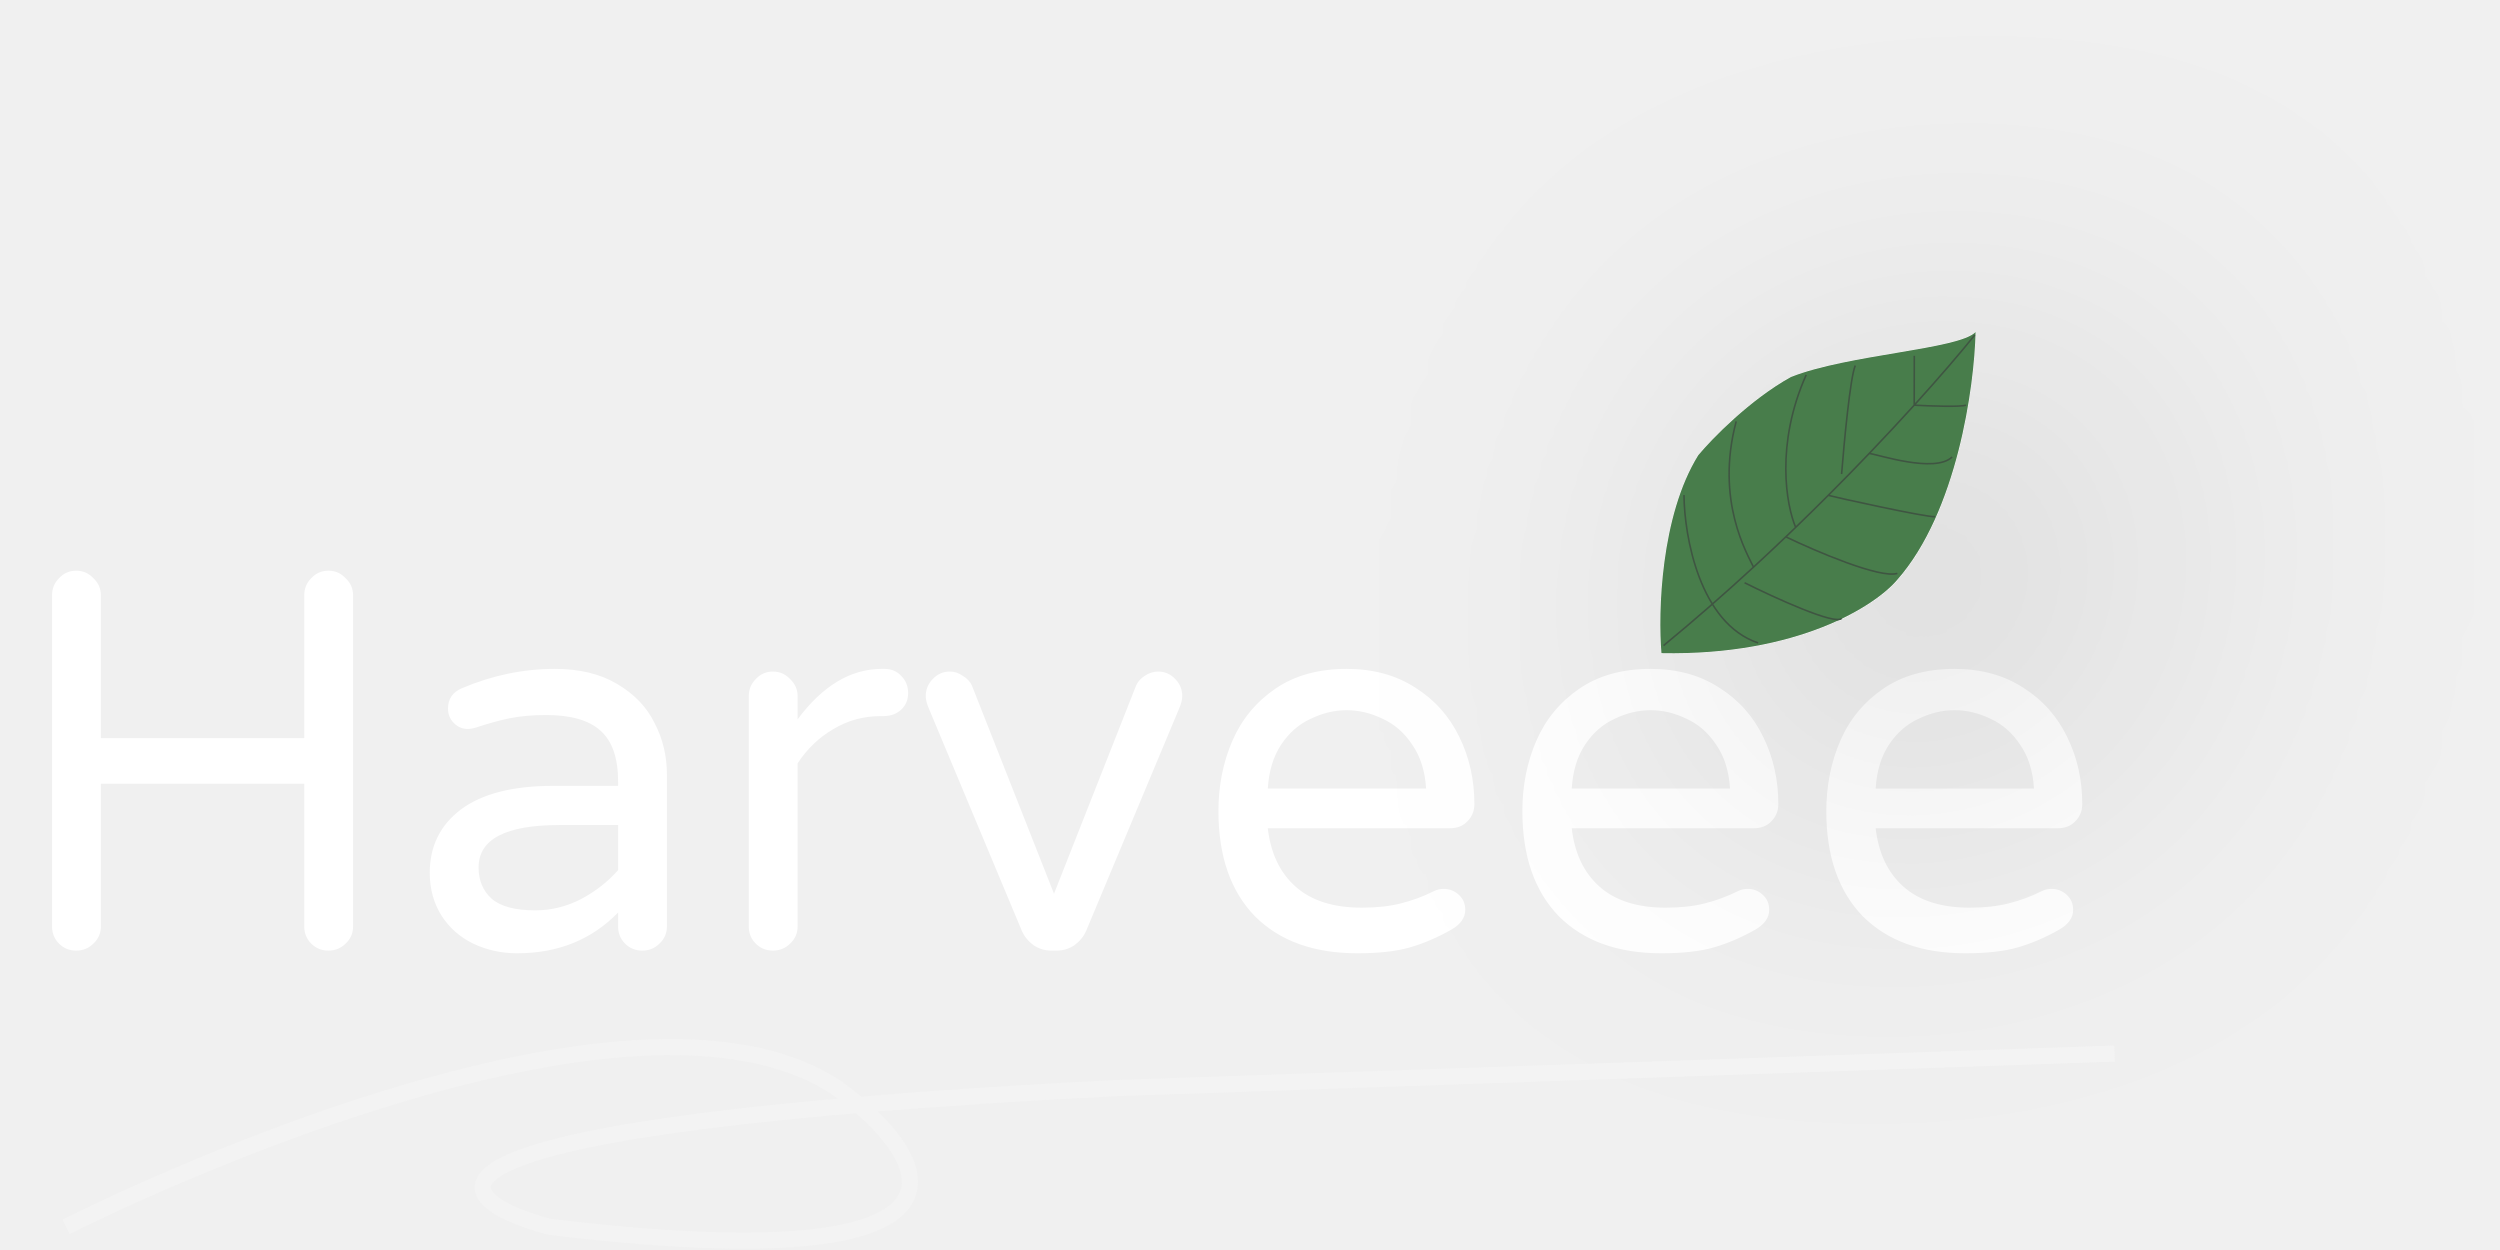
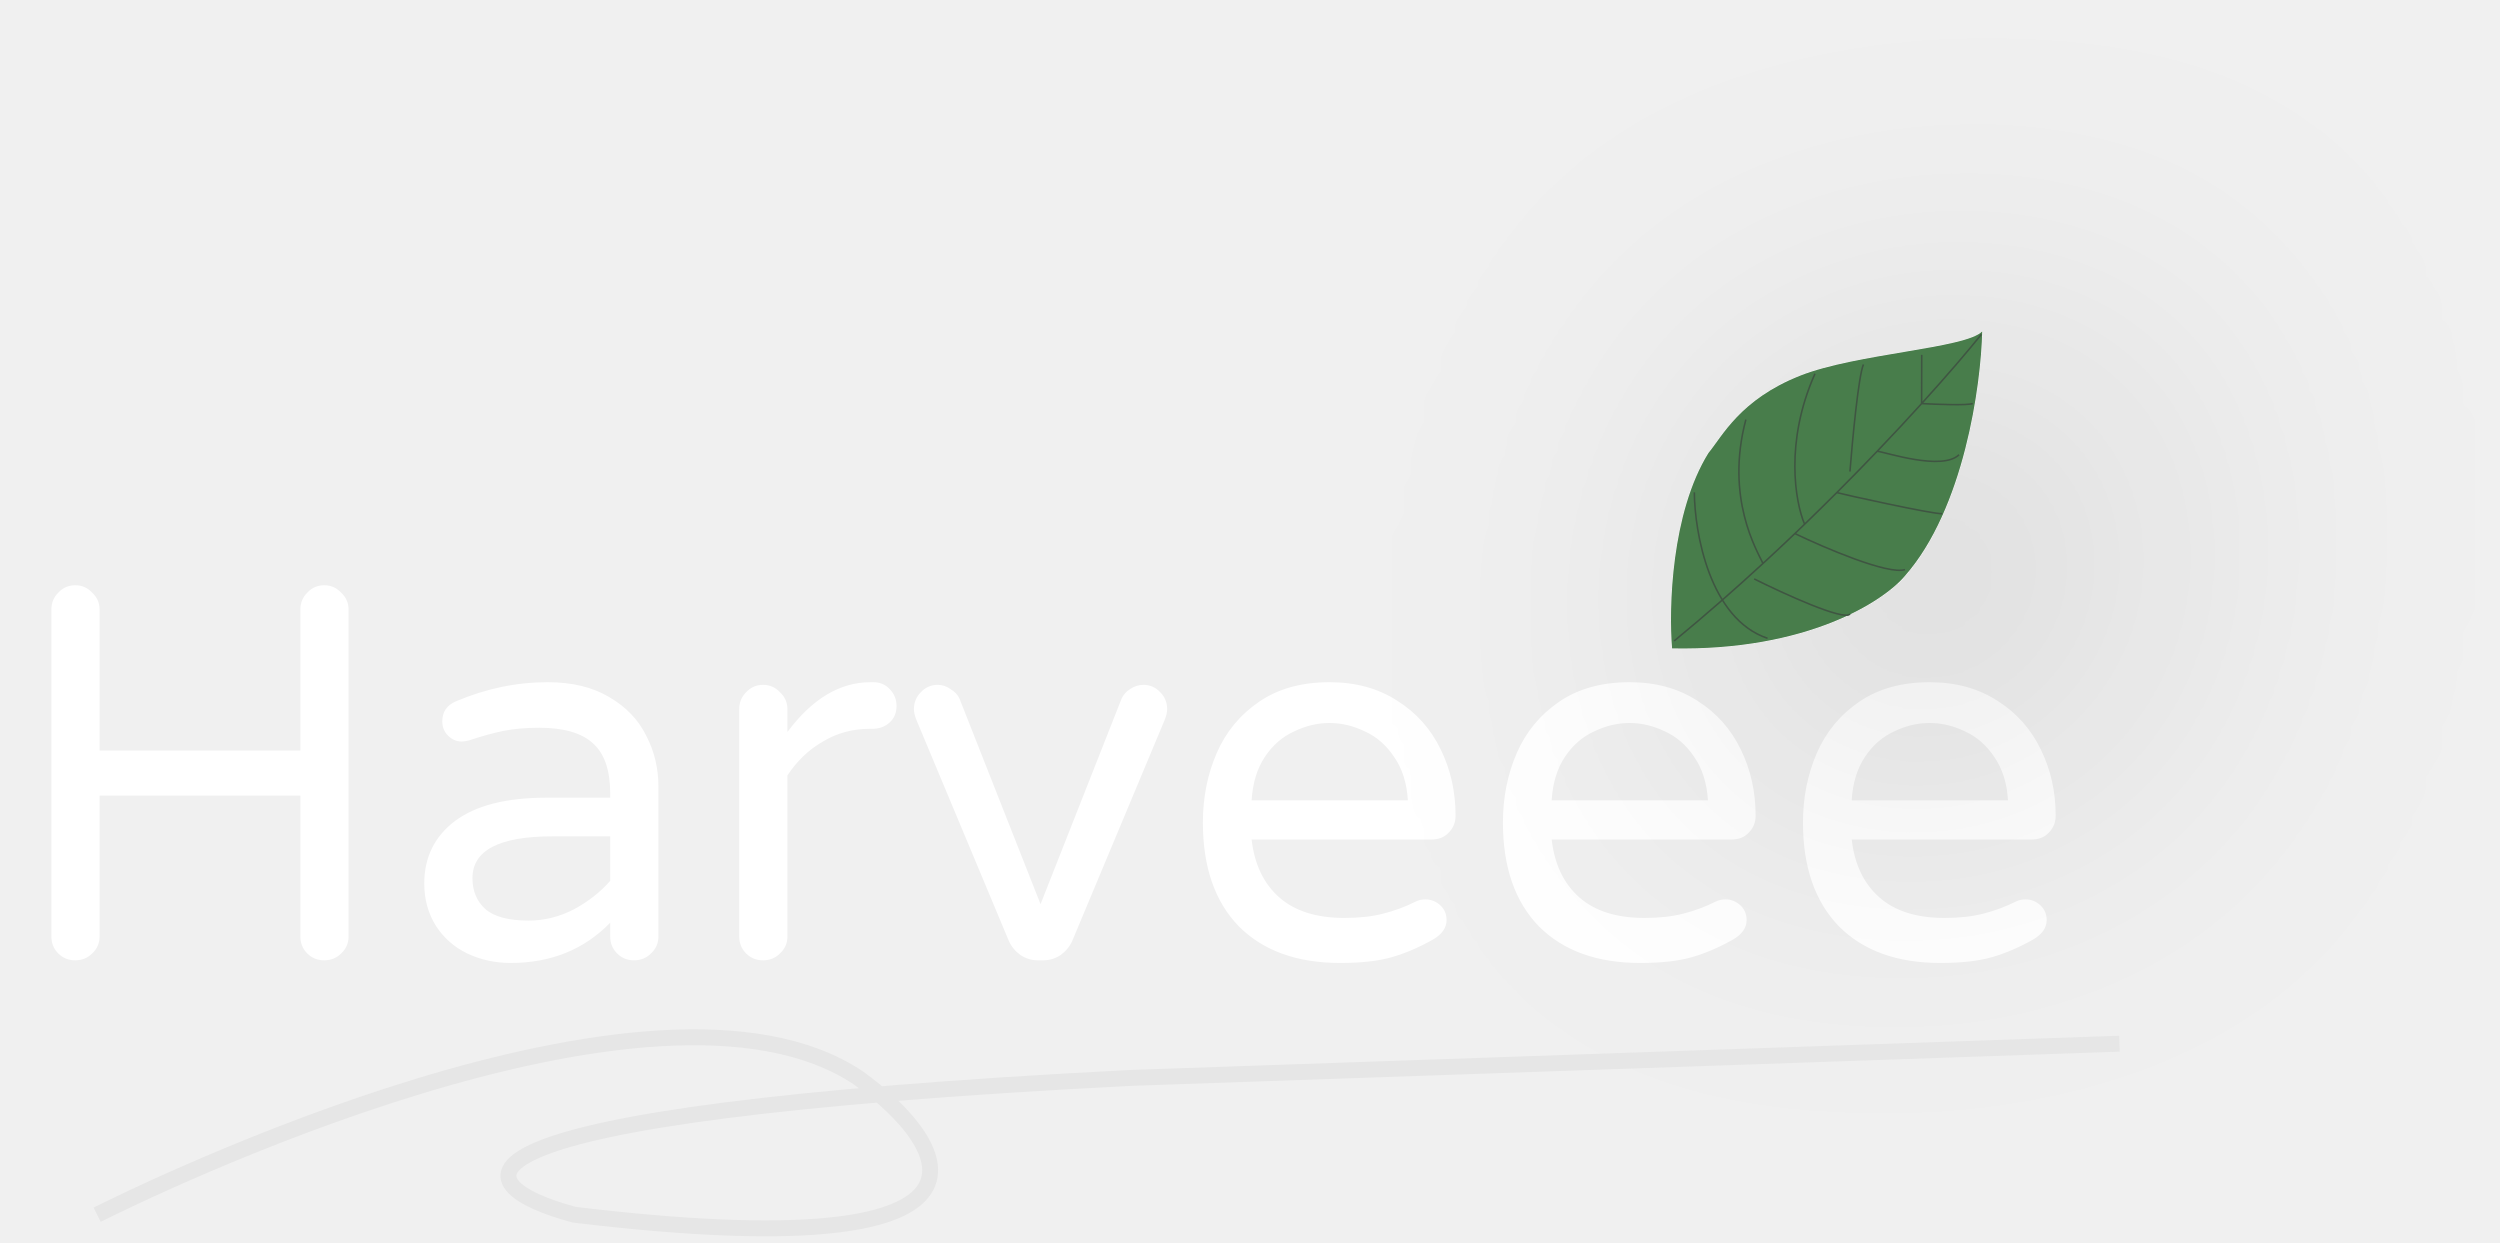
- <svg xmlns="http://www.w3.org/2000/svg" width="240" height="120" viewBox="0 0 240 120" fill="none">
-   <path d="M7.315 91.258C6.662 91.258 6.113 91.034 5.667 90.588C5.22 90.141 4.997 89.592 4.997 88.939V57.156C4.997 56.503 5.22 55.953 5.667 55.507C6.113 55.026 6.662 54.786 7.315 54.786C7.967 54.786 8.517 55.026 8.963 55.507C9.444 55.953 9.685 56.503 9.685 57.156V70.858H29.208V57.156C29.208 56.503 29.431 55.953 29.878 55.507C30.324 55.026 30.874 54.786 31.526 54.786C32.179 54.786 32.728 55.026 33.175 55.507C33.656 55.953 33.896 56.503 33.896 57.156V88.939C33.896 89.592 33.656 90.141 33.175 90.588C32.728 91.034 32.179 91.258 31.526 91.258C30.874 91.258 30.324 91.034 29.878 90.588C29.431 90.141 29.208 89.592 29.208 88.939V75.237H9.685V88.939C9.685 89.592 9.444 90.141 8.963 90.588C8.517 91.034 7.967 91.258 7.315 91.258ZM49.653 91.515C48.142 91.515 46.734 91.206 45.429 90.588C44.158 89.97 43.145 89.077 42.39 87.909C41.634 86.707 41.256 85.334 41.256 83.788C41.256 81.247 42.252 79.221 44.244 77.71C46.27 76.198 49.224 75.443 53.105 75.443H59.338V75.031C59.338 72.764 58.771 71.133 57.638 70.137C56.539 69.141 54.804 68.643 52.435 68.643C51.13 68.643 49.962 68.746 48.932 68.952C47.936 69.158 46.82 69.467 45.584 69.879C45.309 69.948 45.086 69.982 44.914 69.982C44.399 69.982 43.952 69.793 43.575 69.416C43.197 69.038 43.008 68.574 43.008 68.025C43.008 67.098 43.454 66.445 44.347 66.067C47.266 64.831 50.237 64.213 53.259 64.213C55.629 64.213 57.621 64.694 59.235 65.655C60.883 66.617 62.085 67.87 62.841 69.416C63.63 70.927 64.025 72.575 64.025 74.361V88.939C64.025 89.592 63.785 90.141 63.304 90.588C62.858 91.034 62.308 91.258 61.656 91.258C61.003 91.258 60.454 91.034 60.007 90.588C59.561 90.141 59.338 89.592 59.338 88.939V87.6C56.796 90.21 53.568 91.515 49.653 91.515ZM51.405 87.394C52.916 87.394 54.375 87.033 55.783 86.312C57.191 85.557 58.376 84.629 59.338 83.531V79.203H53.723C48.537 79.203 45.944 80.56 45.944 83.273C45.944 84.509 46.356 85.505 47.181 86.261C48.039 87.016 49.447 87.394 51.405 87.394ZM74.201 91.258C73.548 91.258 72.999 91.034 72.552 90.588C72.106 90.141 71.882 89.592 71.882 88.939V66.84C71.882 66.188 72.106 65.638 72.552 65.192C72.999 64.711 73.548 64.47 74.201 64.47C74.853 64.47 75.403 64.711 75.849 65.192C76.33 65.638 76.57 66.188 76.57 66.84V69.055C78.974 65.827 81.67 64.213 84.658 64.213H84.915C85.568 64.213 86.1 64.436 86.512 64.883C86.959 65.329 87.182 65.879 87.182 66.531C87.182 67.183 86.959 67.716 86.512 68.128C86.066 68.54 85.499 68.746 84.812 68.746H84.555C82.906 68.746 81.395 69.158 80.022 69.982C78.648 70.772 77.498 71.871 76.57 73.279V88.939C76.57 89.592 76.33 90.141 75.849 90.588C75.403 91.034 74.853 91.258 74.201 91.258ZM100.927 91.258C100.308 91.258 99.742 91.086 99.227 90.742C98.712 90.365 98.334 89.901 98.093 89.352L89.13 67.922C88.958 67.51 88.872 67.149 88.872 66.84C88.872 66.188 89.096 65.638 89.542 65.192C89.989 64.711 90.538 64.47 91.191 64.47C91.637 64.47 92.049 64.608 92.427 64.883C92.839 65.123 93.131 65.432 93.303 65.81L101.184 85.797L109.066 65.81C109.237 65.432 109.512 65.123 109.89 64.883C110.302 64.608 110.731 64.47 111.178 64.47C111.83 64.47 112.38 64.711 112.826 65.192C113.273 65.638 113.496 66.188 113.496 66.84C113.496 67.149 113.41 67.51 113.238 67.922L104.275 89.352C104.035 89.901 103.657 90.365 103.142 90.742C102.627 91.086 102.06 91.258 101.442 91.258H100.927ZM130.312 91.515C126.122 91.515 122.842 90.33 120.473 87.961C118.138 85.557 116.97 82.191 116.97 77.864C116.97 75.426 117.416 73.176 118.309 71.116C119.202 69.055 120.576 67.39 122.43 66.119C124.285 64.848 126.569 64.213 129.282 64.213C131.823 64.213 134.021 64.814 135.875 66.016C137.73 67.183 139.138 68.763 140.1 70.755C141.061 72.713 141.542 74.859 141.542 77.194C141.542 77.847 141.319 78.396 140.872 78.843C140.46 79.289 139.893 79.512 139.172 79.512H121.709C121.984 81.916 122.877 83.788 124.388 85.127C125.899 86.467 128.011 87.136 130.724 87.136C132.166 87.136 133.42 86.999 134.485 86.724C135.583 86.45 136.648 86.055 137.678 85.54C137.953 85.402 138.262 85.334 138.606 85.334C139.155 85.334 139.636 85.522 140.048 85.9C140.46 86.278 140.666 86.759 140.666 87.343C140.666 88.098 140.22 88.733 139.327 89.249C137.987 90.004 136.665 90.571 135.36 90.948C134.055 91.326 132.372 91.515 130.312 91.515ZM136.906 75.7C136.803 74.018 136.356 72.61 135.566 71.476C134.811 70.343 133.866 69.519 132.733 69.004C131.6 68.454 130.449 68.179 129.282 68.179C128.114 68.179 126.964 68.454 125.83 69.004C124.697 69.519 123.753 70.343 122.997 71.476C122.241 72.61 121.812 74.018 121.709 75.7H136.906ZM159.49 91.515C155.3 91.515 152.02 90.33 149.65 87.961C147.315 85.557 146.148 82.191 146.148 77.864C146.148 75.426 146.594 73.176 147.487 71.116C148.38 69.055 149.754 67.39 151.608 66.119C153.462 64.848 155.746 64.213 158.459 64.213C161.001 64.213 163.199 64.814 165.053 66.016C166.908 67.183 168.316 68.763 169.277 70.755C170.239 72.713 170.72 74.859 170.72 77.194C170.72 77.847 170.496 78.396 170.05 78.843C169.638 79.289 169.071 79.512 168.35 79.512H150.887C151.162 81.916 152.054 83.788 153.566 85.127C155.077 86.467 157.189 87.136 159.902 87.136C161.344 87.136 162.598 86.999 163.662 86.724C164.761 86.45 165.826 86.055 166.856 85.54C167.131 85.402 167.44 85.334 167.783 85.334C168.333 85.334 168.814 85.522 169.226 85.9C169.638 86.278 169.844 86.759 169.844 87.343C169.844 88.098 169.397 88.733 168.504 89.249C167.165 90.004 165.843 90.571 164.538 90.948C163.233 91.326 161.55 91.515 159.49 91.515ZM166.083 75.7C165.98 74.018 165.534 72.61 164.744 71.476C163.988 70.343 163.044 69.519 161.911 69.004C160.777 68.454 159.627 68.179 158.459 68.179C157.292 68.179 156.141 68.454 155.008 69.004C153.875 69.519 152.93 70.343 152.175 71.476C151.419 72.61 150.99 74.018 150.887 75.7H166.083ZM188.667 91.515C184.477 91.515 181.198 90.33 178.828 87.961C176.493 85.557 175.325 82.191 175.325 77.864C175.325 75.426 175.772 73.176 176.665 71.116C177.557 69.055 178.931 67.39 180.786 66.119C182.64 64.848 184.924 64.213 187.637 64.213C190.178 64.213 192.376 64.814 194.231 66.016C196.085 67.183 197.493 68.763 198.455 70.755C199.416 72.713 199.897 74.859 199.897 77.194C199.897 77.847 199.674 78.396 199.228 78.843C198.815 79.289 198.249 79.512 197.528 79.512H180.064C180.339 81.916 181.232 83.788 182.743 85.127C184.254 86.467 186.366 87.136 189.079 87.136C190.522 87.136 191.775 86.999 192.84 86.724C193.939 86.45 195.003 86.055 196.034 85.54C196.308 85.402 196.618 85.334 196.961 85.334C197.51 85.334 197.991 85.522 198.403 85.9C198.815 86.278 199.022 86.759 199.022 87.343C199.022 88.098 198.575 88.733 197.682 89.249C196.343 90.004 195.021 90.571 193.716 90.948C192.411 91.326 190.728 91.515 188.667 91.515ZM195.261 75.7C195.158 74.018 194.712 72.61 193.922 71.476C193.166 70.343 192.222 69.519 191.088 69.004C189.955 68.454 188.805 68.179 187.637 68.179C186.469 68.179 185.319 68.454 184.186 69.004C183.052 69.519 182.108 70.343 181.352 71.476C180.597 72.61 180.168 74.018 180.064 75.7H195.261Z" fill="white" />
-   <g filter="url(#filter0_d_518_750)">
-     <path d="M189.655 31.877C188.066 33.544 177.387 34.023 171.929 36.192C168.005 38.369 164.365 42.104 163.035 43.7C159.415 49.533 159.17 58.799 159.5 62.703C172.654 62.958 180.068 58.119 182.131 55.667C187.886 49.14 189.545 37.088 189.655 31.877Z" fill="#487D4B" />
-     <path d="M189.574 32.165C188.303 33.748 186.314 36.085 183.764 38.897M159.699 61.977C162.697 59.513 165.594 56.97 168.337 54.445M161.662 47.524C161.692 51.471 163.159 59.837 168.78 61.721M167.48 55.944C170.347 57.378 176.226 60.068 176.798 59.358M168.337 54.445C167.766 53.211 164.643 48.078 166.675 40.453M168.337 54.445C169.395 53.471 170.429 52.499 171.438 51.536M171.438 51.536C174.32 52.923 180.496 55.566 182.145 55.044M171.438 51.536C171.756 51.232 172.072 50.929 172.384 50.627M172.384 50.627C171.484 48.519 170.426 42.639 173.394 35.99M172.384 50.627C173.461 49.588 174.505 48.561 175.513 47.552M175.513 47.552C175.954 47.689 184.961 49.681 185.766 49.602M175.513 47.552C176.895 46.171 178.209 44.824 179.446 43.531M176.793 45.507C177.032 42.473 177.63 36.142 178.109 35.092M179.446 43.531C180.218 43.607 185.756 45.475 187.404 43.869M179.446 43.531C181.017 41.888 182.463 40.331 183.764 38.897M183.764 38.897C185.266 38.978 188.363 39.09 188.733 38.884M183.764 38.897L183.773 34.156" stroke="#3F5542" stroke-width="0.155" />
+ <svg xmlns="http://www.w3.org/2000/svg" width="157" height="78" viewBox="0 0 157 78" fill="none">
+   <path d="M4.724 60.308C4.303 60.308 3.948 60.164 3.659 59.876C3.371 59.587 3.227 59.232 3.227 58.811V38.284C3.227 37.863 3.371 37.508 3.659 37.22C3.948 36.909 4.303 36.754 4.724 36.754C5.145 36.754 5.5 36.909 5.789 37.22C6.099 37.508 6.254 37.863 6.254 38.284V47.134H18.863V38.284C18.863 37.863 19.007 37.508 19.296 37.22C19.584 36.909 19.939 36.754 20.36 36.754C20.782 36.754 21.136 36.909 21.425 37.22C21.735 37.508 21.89 37.863 21.89 38.284V58.811C21.89 59.232 21.735 59.587 21.425 59.876C21.136 60.164 20.782 60.308 20.36 60.308C19.939 60.308 19.584 60.164 19.296 59.876C19.007 59.587 18.863 59.232 18.863 58.811V49.962H6.254V58.811C6.254 59.232 6.099 59.587 5.789 59.876C5.5 60.164 5.145 60.308 4.724 60.308ZM32.067 60.474C31.091 60.474 30.181 60.275 29.339 59.876C28.518 59.476 27.864 58.9 27.376 58.145C26.888 57.369 26.644 56.482 26.644 55.484C26.644 53.843 27.287 52.534 28.573 51.558C29.882 50.583 31.789 50.095 34.296 50.095H38.321V49.828C38.321 48.365 37.955 47.311 37.223 46.668C36.514 46.025 35.394 45.703 33.863 45.703C33.02 45.703 32.266 45.77 31.601 45.903C30.958 46.036 30.237 46.236 29.439 46.502C29.261 46.546 29.117 46.568 29.006 46.568C28.673 46.568 28.385 46.446 28.141 46.202C27.897 45.958 27.775 45.659 27.775 45.304C27.775 44.705 28.063 44.284 28.64 44.04C30.525 43.241 32.444 42.842 34.395 42.842C35.926 42.842 37.212 43.153 38.255 43.774C39.319 44.395 40.095 45.204 40.583 46.202C41.093 47.178 41.349 48.243 41.349 49.396V58.811C41.349 59.232 41.193 59.587 40.883 59.876C40.594 60.164 40.239 60.308 39.818 60.308C39.397 60.308 39.042 60.164 38.754 59.876C38.465 59.587 38.321 59.232 38.321 58.811V57.946C36.68 59.632 34.595 60.474 32.067 60.474ZM33.198 57.813C34.174 57.813 35.116 57.58 36.026 57.114C36.935 56.626 37.7 56.027 38.321 55.318V52.523H34.695C31.346 52.523 29.671 53.399 29.671 55.151C29.671 55.95 29.938 56.593 30.47 57.081C31.024 57.569 31.934 57.813 33.198 57.813ZM47.92 60.308C47.498 60.308 47.144 60.164 46.855 59.876C46.567 59.587 46.423 59.232 46.423 58.811V44.539C46.423 44.117 46.567 43.763 46.855 43.474C47.144 43.164 47.498 43.008 47.92 43.008C48.341 43.008 48.696 43.164 48.984 43.474C49.295 43.763 49.45 44.117 49.45 44.539V45.969C51.003 43.885 52.744 42.842 54.673 42.842H54.84C55.261 42.842 55.605 42.986 55.871 43.275C56.159 43.563 56.303 43.918 56.303 44.339C56.303 44.761 56.159 45.104 55.871 45.37C55.583 45.637 55.217 45.77 54.773 45.77H54.607C53.542 45.77 52.566 46.036 51.679 46.568C50.792 47.078 50.049 47.788 49.45 48.697V58.811C49.45 59.232 49.295 59.587 48.984 59.876C48.696 60.164 48.341 60.308 47.92 60.308ZM65.18 60.308C64.781 60.308 64.415 60.197 64.082 59.975C63.749 59.731 63.505 59.432 63.35 59.077L57.561 45.237C57.45 44.971 57.395 44.738 57.395 44.539C57.395 44.117 57.539 43.763 57.827 43.474C58.116 43.164 58.471 43.008 58.892 43.008C59.18 43.008 59.447 43.097 59.69 43.275C59.957 43.43 60.145 43.63 60.256 43.873L65.346 56.782L70.436 43.873C70.547 43.63 70.724 43.43 70.968 43.275C71.234 43.097 71.512 43.008 71.8 43.008C72.222 43.008 72.576 43.164 72.865 43.474C73.153 43.763 73.297 44.117 73.297 44.539C73.297 44.738 73.242 44.971 73.131 45.237L67.342 59.077C67.187 59.432 66.943 59.731 66.61 59.975C66.278 60.197 65.912 60.308 65.512 60.308H65.18ZM84.157 60.474C81.451 60.474 79.333 59.709 77.803 58.179C76.295 56.626 75.541 54.453 75.541 51.658C75.541 50.084 75.829 48.631 76.406 47.3C76.982 45.969 77.869 44.894 79.067 44.073C80.265 43.252 81.74 42.842 83.492 42.842C85.133 42.842 86.552 43.23 87.75 44.007C88.948 44.761 89.857 45.781 90.478 47.067C91.099 48.331 91.41 49.718 91.41 51.226C91.41 51.647 91.265 52.002 90.977 52.29C90.711 52.579 90.345 52.723 89.879 52.723H78.601C78.779 54.275 79.355 55.484 80.331 56.349C81.307 57.214 82.671 57.647 84.423 57.647C85.355 57.647 86.164 57.558 86.852 57.38C87.562 57.203 88.249 56.948 88.915 56.615C89.092 56.526 89.291 56.482 89.513 56.482C89.868 56.482 90.179 56.604 90.445 56.848C90.711 57.092 90.844 57.403 90.844 57.78C90.844 58.267 90.556 58.678 89.979 59.011C89.114 59.498 88.26 59.864 87.417 60.108C86.575 60.352 85.488 60.474 84.157 60.474ZM88.415 50.261C88.349 49.174 88.061 48.265 87.55 47.533C87.062 46.801 86.453 46.269 85.721 45.936C84.989 45.581 84.246 45.404 83.492 45.404C82.738 45.404 81.995 45.581 81.263 45.936C80.531 46.269 79.921 46.801 79.433 47.533C78.945 48.265 78.668 49.174 78.601 50.261H88.415ZM103 60.474C100.295 60.474 98.177 59.709 96.646 58.179C95.138 56.626 94.384 54.453 94.384 51.658C94.384 50.084 94.672 48.631 95.249 47.3C95.826 45.969 96.713 44.894 97.91 44.073C99.108 43.252 100.583 42.842 102.335 42.842C103.976 42.842 105.396 43.23 106.593 44.007C107.791 44.761 108.7 45.781 109.321 47.067C109.942 48.331 110.253 49.718 110.253 51.226C110.253 51.647 110.109 52.002 109.82 52.29C109.554 52.579 109.188 52.723 108.723 52.723H97.445C97.622 54.275 98.199 55.484 99.175 56.349C100.15 57.214 101.514 57.647 103.267 57.647C104.198 57.647 105.008 57.558 105.695 57.38C106.405 57.203 107.092 56.948 107.758 56.615C107.935 56.526 108.135 56.482 108.357 56.482C108.711 56.482 109.022 56.604 109.288 56.848C109.554 57.092 109.687 57.403 109.687 57.78C109.687 58.267 109.399 58.678 108.822 59.011C107.957 59.498 107.104 59.864 106.261 60.108C105.418 60.352 104.331 60.474 103 60.474ZM107.259 50.261C107.192 49.174 106.904 48.265 106.394 47.533C105.906 46.801 105.296 46.269 104.564 45.936C103.832 45.581 103.089 45.404 102.335 45.404C101.581 45.404 100.838 45.581 100.106 45.936C99.374 46.269 98.764 46.801 98.276 47.533C97.788 48.265 97.511 49.174 97.445 50.261H107.259ZM121.844 60.474C119.138 60.474 117.02 59.709 115.49 58.179C113.981 56.626 113.227 54.453 113.227 51.658C113.227 50.084 113.516 48.631 114.092 47.3C114.669 45.969 115.556 44.894 116.754 44.073C117.951 43.252 119.426 42.842 121.178 42.842C122.82 42.842 124.239 43.23 125.437 44.007C126.634 44.761 127.544 45.781 128.165 47.067C128.786 48.331 129.096 49.718 129.096 51.226C129.096 51.647 128.952 52.002 128.664 52.29C128.398 52.579 128.032 52.723 127.566 52.723H116.288C116.465 54.275 117.042 55.484 118.018 56.349C118.994 57.214 120.358 57.647 122.11 57.647C123.041 57.647 123.851 57.558 124.538 57.38C125.248 57.203 125.936 56.948 126.601 56.615C126.779 56.526 126.978 56.482 127.2 56.482C127.555 56.482 127.865 56.604 128.131 56.848C128.398 57.092 128.531 57.403 128.531 57.78C128.531 58.267 128.242 58.678 127.666 59.011C126.801 59.498 125.947 59.864 125.104 60.108C124.261 60.352 123.174 60.474 121.844 60.474ZM126.102 50.261C126.036 49.174 125.747 48.265 125.237 47.533C124.749 46.801 124.139 46.269 123.407 45.936C122.675 45.581 121.932 45.404 121.178 45.404C120.424 45.404 119.681 45.581 118.949 45.936C118.218 46.269 117.608 46.801 117.12 47.533C116.632 48.265 116.354 49.174 116.288 50.261H126.102Z" fill="white" />
+   <g filter="url(#filter0_d_531_1247)">
+     <path d="M124.482 20.811C123.456 21.887 116.559 22.197 113.035 23.598C109.265 25.096 108.149 27.416 107.291 28.447C104.953 32.214 104.794 38.198 105.007 40.719C113.502 40.884 118.291 37.758 119.623 36.175C123.34 31.96 124.411 24.176 124.482 20.811Z" fill="#487D4B" />
+     <path d="M124.43 20.998C123.609 22.02 122.325 23.53 120.678 25.345M105.136 40.251C107.072 38.66 108.944 37.017 110.715 35.386M106.404 30.917C106.424 33.466 107.371 38.869 111.001 40.086M110.161 36.355C112.013 37.281 115.81 39.018 116.18 38.559M110.715 35.386C110.346 34.59 108.329 31.275 109.641 26.35M110.715 35.386C111.398 34.757 112.066 34.13 112.718 33.508M112.718 33.508C114.579 34.404 118.568 36.11 119.632 35.773M112.718 33.508C112.923 33.312 113.127 33.116 113.329 32.921M113.329 32.921C112.747 31.559 112.064 27.762 113.981 23.468M113.329 32.921C114.024 32.25 114.698 31.587 115.35 30.935M115.35 30.935C115.634 31.023 121.451 32.31 121.971 32.259M115.35 30.935C116.242 30.043 117.091 29.173 117.889 28.338M116.176 29.614C116.33 27.655 116.716 23.566 117.026 22.888M117.889 28.338C118.388 28.387 121.965 29.594 123.029 28.556M117.889 28.338C118.904 27.277 119.838 26.271 120.678 25.345M120.678 25.345C121.648 25.398 123.648 25.47 123.887 25.337M120.678 25.345L120.684 22.284" stroke="#3F5542" stroke-width="0.1" />
  </g>
-   <path d="M6.348 117.774C10.767 115.556 60.482 91.163 80.368 104.468C89.575 111.121 96.94 123.096 52.748 117.774C41.701 114.817 37.061 108.016 106.883 104.468L202.999 101.142" stroke="#F3F3F3" stroke-width="1.548" />
+   <path d="M6.1 76.285C8.954 74.853 41.06 59.1 53.903 67.692C59.849 71.989 64.605 79.722 36.066 76.285C28.931 74.376 25.934 69.984 71.027 67.692L133.1 65.544" stroke="#E6E6E6" />
  <defs>
-     <filter id="filter0_d_518_750" x="131.521" y="0.908" width="107.685" height="108.257" filterUnits="userSpaceOnUse" color-interpolation-filters="sRGB">
+     <filter id="filter0_d_531_1247" x="86.939" y="0.812" width="69.544" height="69.913" filterUnits="userSpaceOnUse" color-interpolation-filters="sRGB">
      <feFlood flood-opacity="0" result="BackgroundImageFix" />
      <feColorMatrix in="SourceAlpha" type="matrix" values="0 0 0 0 0 0 0 0 0 0 0 0 0 0 0 0 0 0 127 0" result="hardAlpha" />
-       <feOffset dx="10.839" dy="7.742" />
-       <feGaussianBlur stdDeviation="19.355" />
+       <feOffset dx="7" dy="5" />
+       <feGaussianBlur stdDeviation="12.5" />
      <feComposite in2="hardAlpha" operator="out" />
      <feColorMatrix type="matrix" values="0 0 0 0 0 0 0 0 0 0 0 0 0 0 0 0 0 0 0.25 0" />
-       <feBlend mode="normal" in2="BackgroundImageFix" result="effect1_dropShadow_518_750" />
-       <feBlend mode="normal" in="SourceGraphic" in2="effect1_dropShadow_518_750" result="shape" />
+       <feBlend mode="normal" in2="BackgroundImageFix" result="effect1_dropShadow_531_1247" />
+       <feBlend mode="normal" in="SourceGraphic" in2="effect1_dropShadow_531_1247" result="shape" />
    </filter>
  </defs>
</svg>
